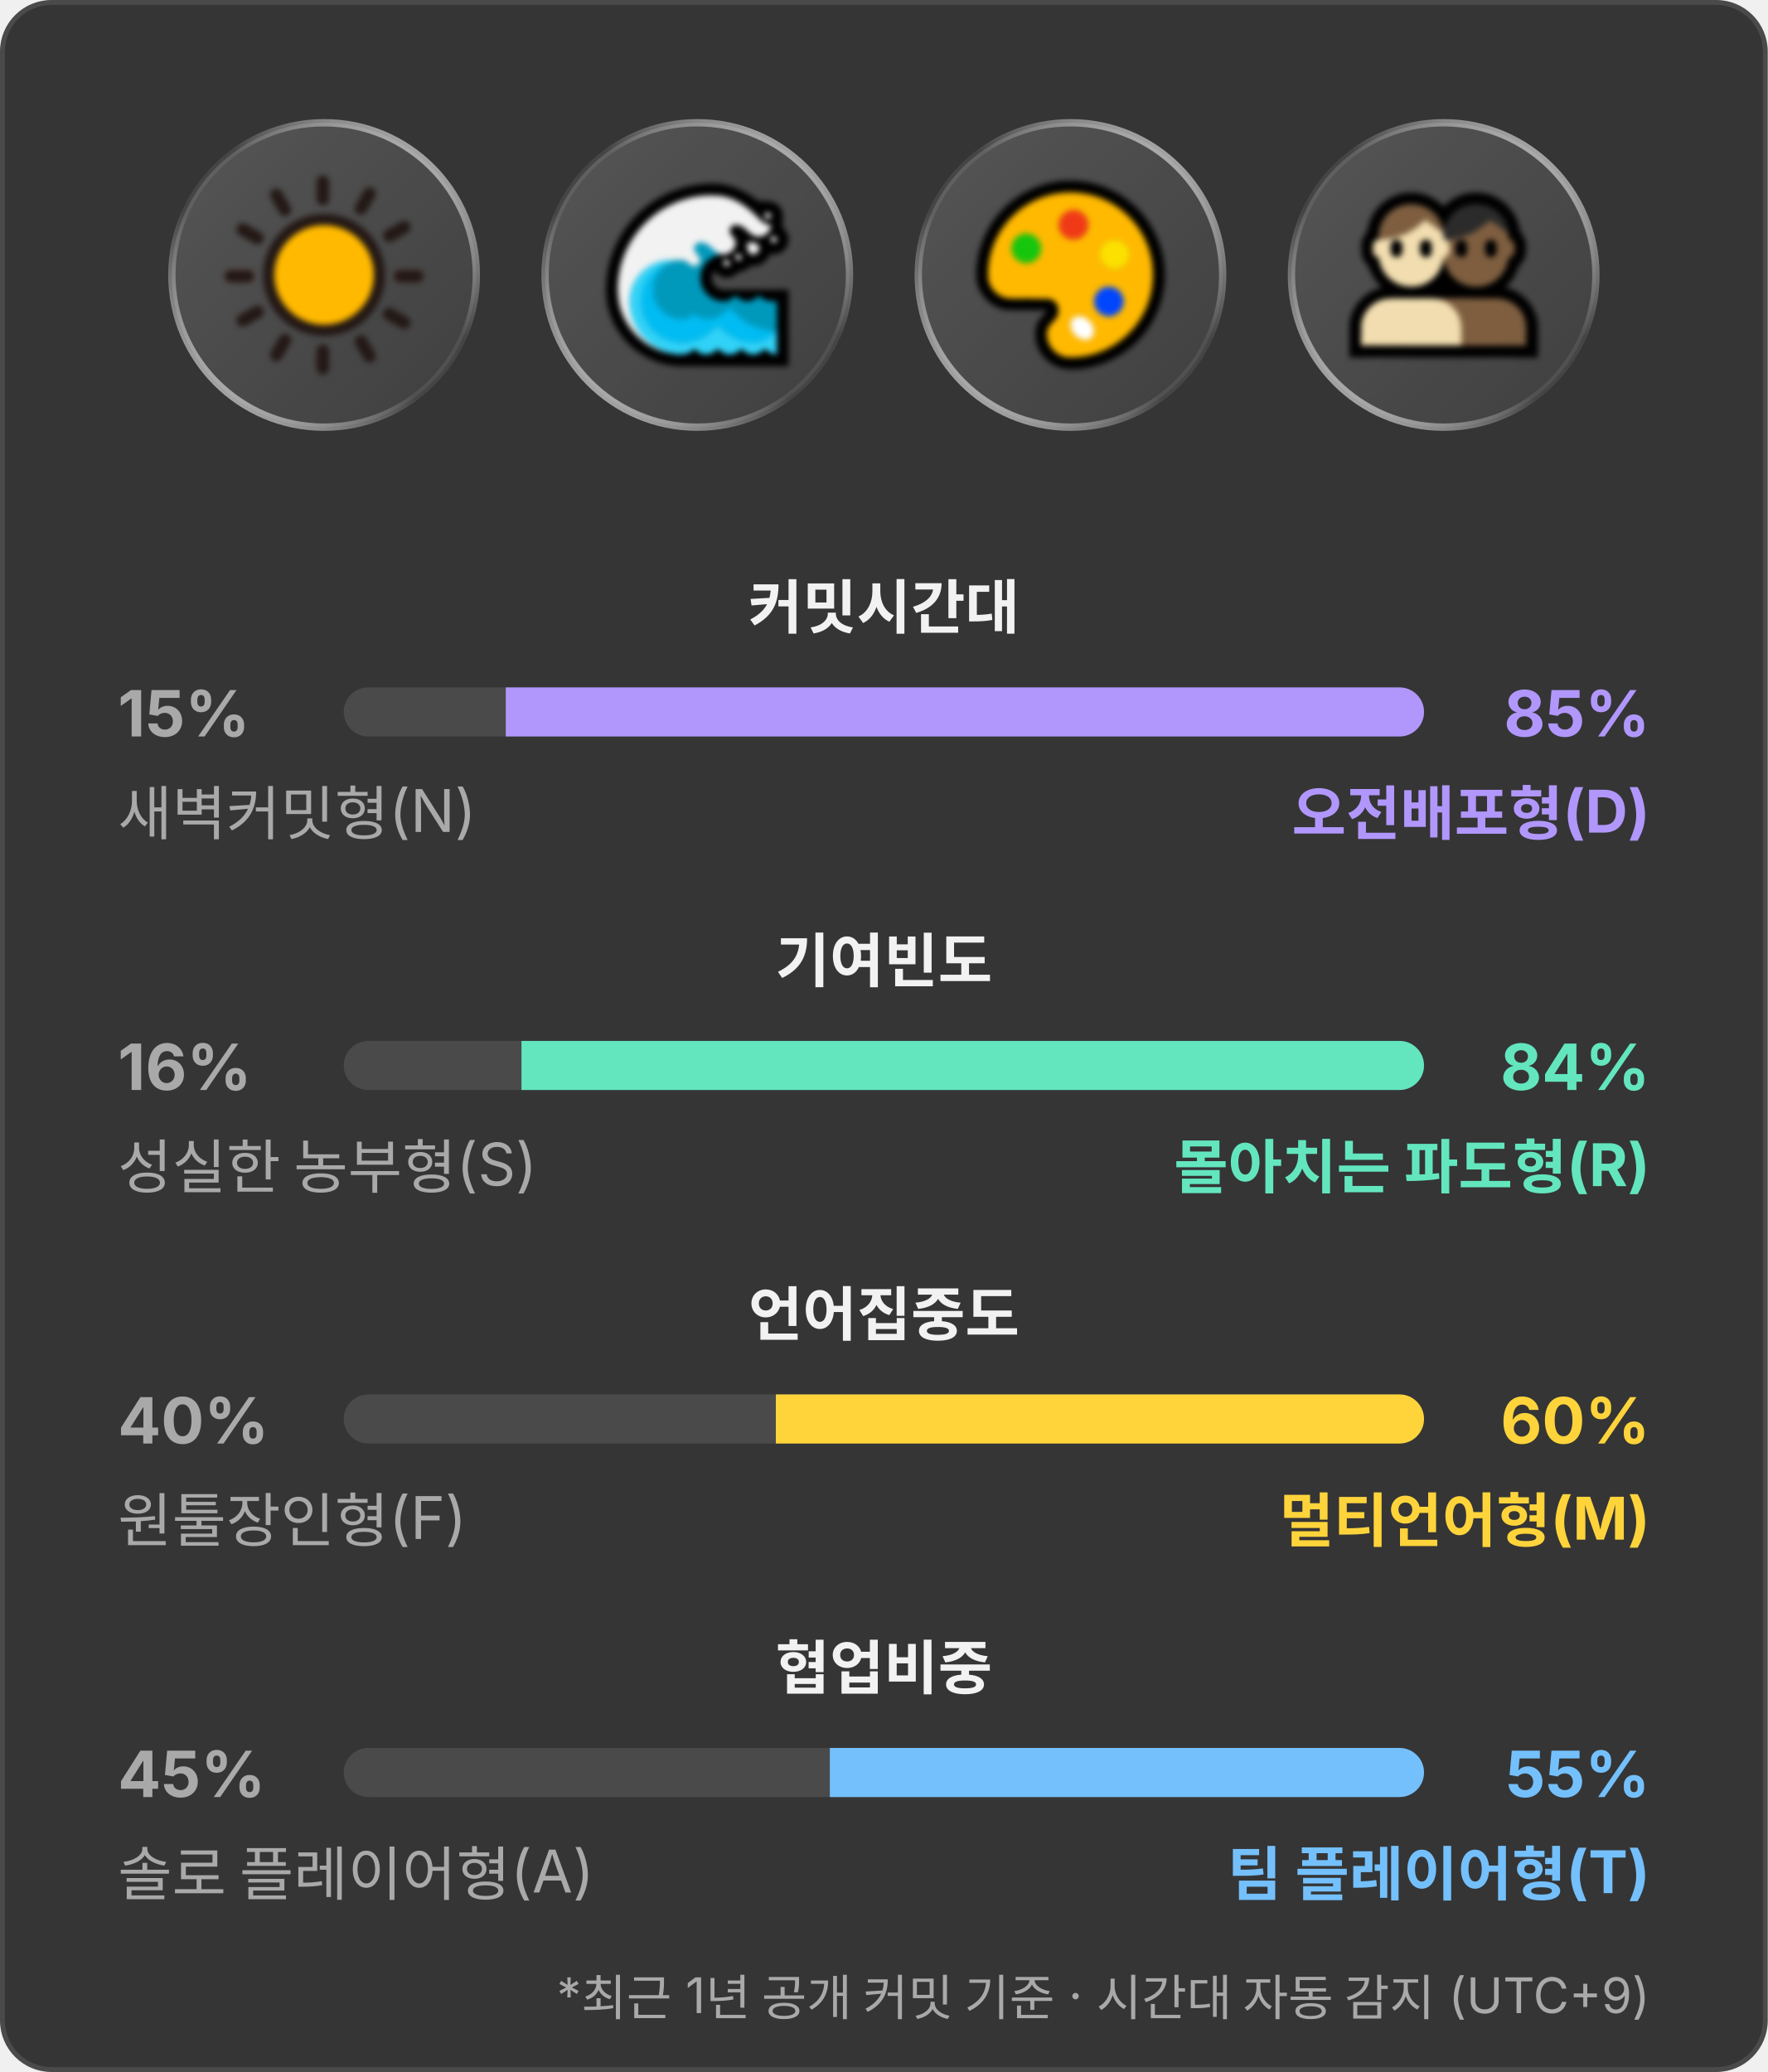
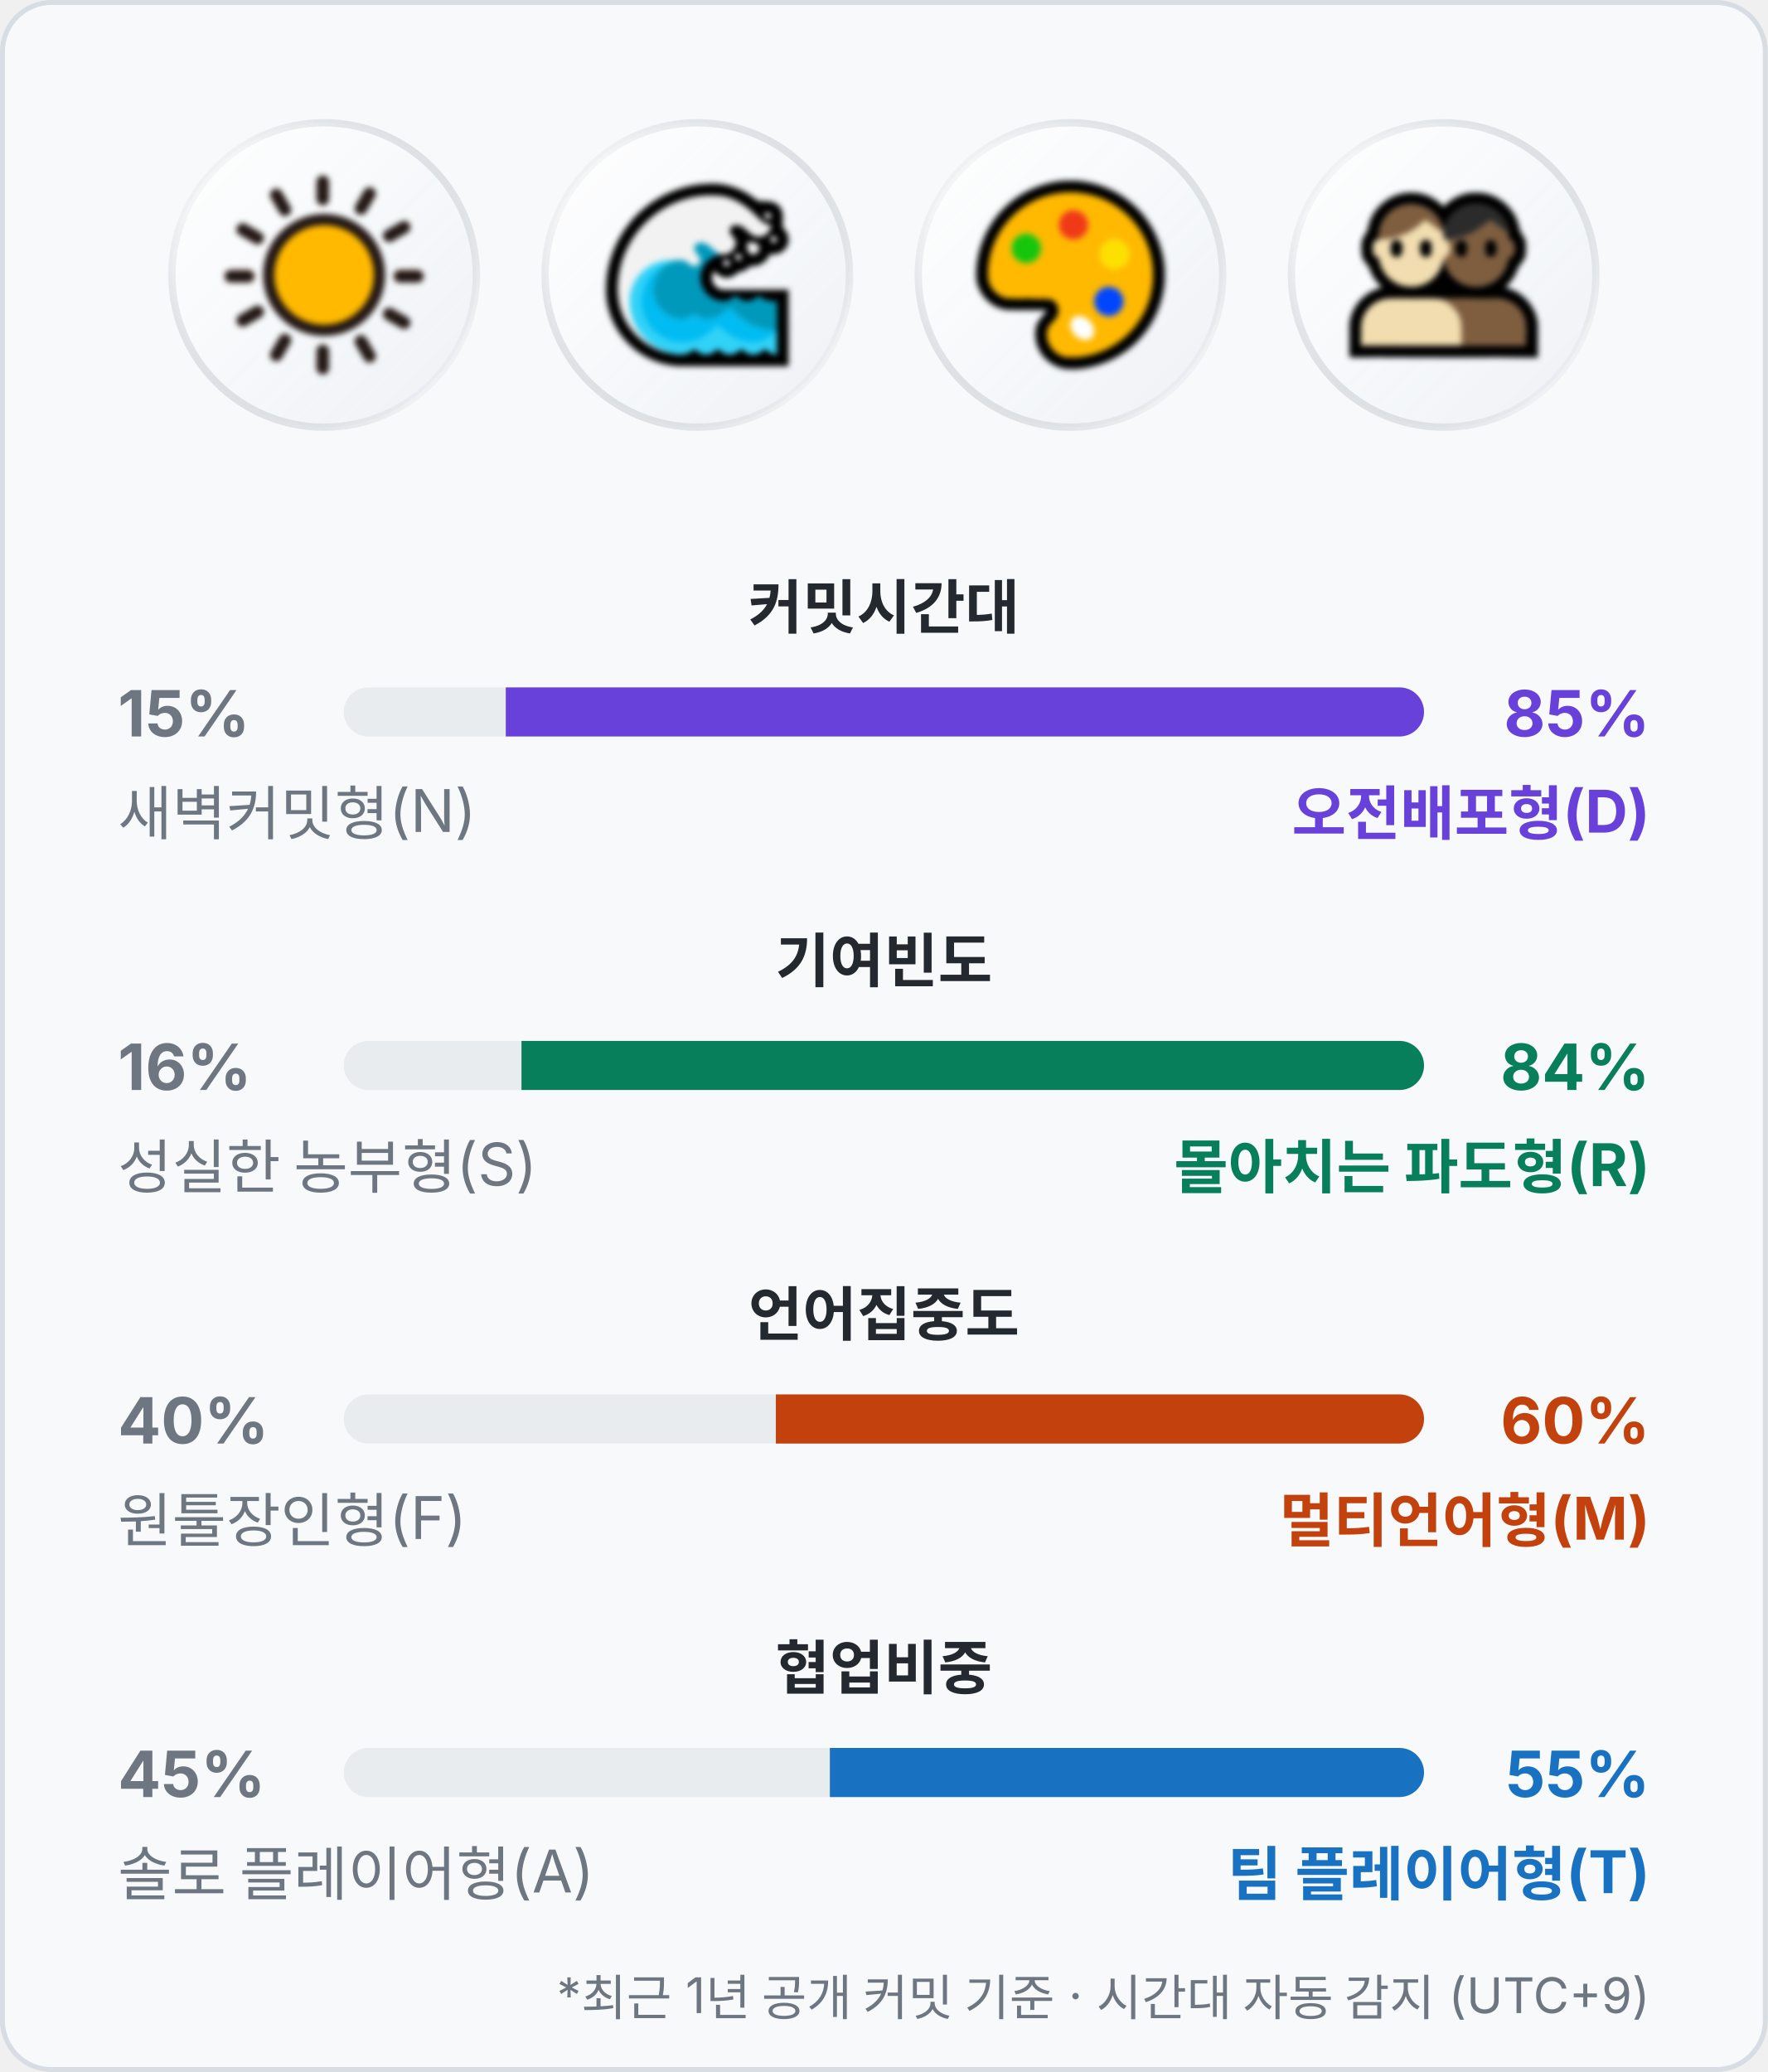
<svg xmlns="http://www.w3.org/2000/svg" width="360" height="422" viewBox="0 0 360 422" role="img" aria-label="sample의 깃허브 MBTI: DRMT">
  <style>
-     text { font-family: Pretendard, -apple-system, 'Segoe UI', 'Apple SD Gothic Neo', 'Malgun Gothic', 'Noto Sans KR', sans-serif; fill: #f2f2f2; }
-     .title { font-size: 14px; font-weight: 600; fill: #a9a9a9; }
+     text { font-family: Pretendard, -apple-system, 'Segoe UI', 'Apple SD Gothic Neo', 'Malgun Gothic', 'Noto Sans KR', sans-serif; fill: #24292f; }
+     .title { font-size: 14px; font-weight: 600; fill: #6e7781; }
    .nickname { font-size: 18px; font-weight: 700; }
-     .side { font-size: 12px; fill: #a9a9a9; }
+     .side { font-size: 12px; fill: #6e7781; }
    .side.on { font-weight: 700; }
-     .rate { font-size: 13px; font-weight: 700; fill: #a9a9a9; }
+     .rate { font-size: 13px; font-weight: 700; fill: #6e7781; }
    .criterion { font-size: 12px; font-weight: 600; }
-     .footer { font-size: 10px; fill: #a9a9a9; }
+     .footer { font-size: 10px; fill: #6e7781; }
    .glass { fill: url(#glass-fill); stroke: url(#glass-stroke); stroke-width: 1.5; }
  </style>
  <defs>
    <linearGradient id="glass-fill" x1="0" y1="0" x2="1" y2="1">
-       <stop offset="0" stop-color="#ffffff" stop-opacity="0.16" />
-       <stop offset="1" stop-color="#ffffff" stop-opacity="0.05" />
+       <stop offset="0" stop-color="#ffffff" stop-opacity="0.95" />
+       <stop offset="1" stop-color="#eef1f5" stop-opacity="0.9" />
    </linearGradient>
    <linearGradient id="glass-stroke" x1="0.9" y1="0" x2="0.1" y2="1">
-       <stop offset="0" stop-color="#ffffff" stop-opacity="0.7" />
-       <stop offset="0.4" stop-color="#ffffff" stop-opacity="0.08" />
-       <stop offset="0.6" stop-color="#ffffff" stop-opacity="0.08" />
-       <stop offset="1" stop-color="#ffffff" stop-opacity="0.7" />
+       <stop offset="0" stop-color="#8c959f" stop-opacity="0.3" />
+       <stop offset="0.4" stop-color="#8c959f" stop-opacity="0.08" />
+       <stop offset="0.6" stop-color="#8c959f" stop-opacity="0.08" />
+       <stop offset="1" stop-color="#8c959f" stop-opacity="0.3" />
    </linearGradient>
  </defs>
-   <rect x="0.5" y="0.5" width="359" height="421" rx="10" fill="#353535" stroke="#4a4a4a" />
+   <rect x="0.5" y="0.5" width="359" height="421" rx="10" fill="#f8f9fa" stroke="#d8dde3" stroke-width="1" />
  <circle cx="66" cy="56" r="31" class="glass" />
  <svg x="34" y="24" width="64" height="64" viewBox="0 0 50 50" fill="none">
    <g filter="url(#D-filter1_f_2032_79)">
      <path d="M25 33.708C29.809 33.708 33.708 29.809 33.708 25C33.708 20.191 29.809 16.292 25 16.292C20.191 16.292 16.292 20.191 16.292 25C16.292 29.809 20.191 33.708 25 33.708Z" stroke-width="2" stroke="#231815" />
      <g clip-path="url(#D-clip0_2032_79)">
        <path d="M39.833 25.208H37.083" stroke-width="2" stroke-linecap="round" stroke-linejoin="round" stroke="#F25022" />
      </g>
      <g clip-path="url(#D-clip1_2032_79)">
        <path d="M12.917 25.208H10.167" stroke-width="2" stroke-linecap="round" stroke-linejoin="round" stroke="#F25022" />
      </g>
      <g clip-path="url(#D-clip2_2032_79)">
        <path d="M39.833 25.208H37.083" stroke-width="2" stroke-linecap="round" stroke-linejoin="round" stroke="#231815" />
      </g>
      <g clip-path="url(#D-clip3_2032_79)">
        <path d="M12.917 25.208H10.167" stroke-width="2" stroke-linecap="round" stroke-linejoin="round" stroke="#231815" />
      </g>
      <g clip-path="url(#D-clip4_2032_79)">
        <path d="M37.742 32.597L35.36 31.222" stroke-width="2" stroke-linecap="round" stroke-linejoin="round" stroke="#231815" />
      </g>
      <g clip-path="url(#D-clip5_2032_79)">
        <path d="M14.431 19.139L12.05 17.764" stroke-width="2" stroke-linecap="round" stroke-linejoin="round" stroke="#231815" />
      </g>
      <g clip-path="url(#D-clip6_2032_79)">
        <path d="M32.236 37.95L30.861 35.569" stroke-width="2" stroke-linecap="round" stroke-linejoin="round" stroke="#231815" />
      </g>
      <g clip-path="url(#D-clip7_2032_79)">
        <path d="M18.778 14.64L17.403 12.258" stroke-width="2" stroke-linecap="round" stroke-linejoin="round" stroke="#231815" />
      </g>
      <g clip-path="url(#D-clip8_2032_79)">
        <path d="M24.792 39.833L24.792 37.083" stroke-width="2" stroke-linecap="round" stroke-linejoin="round" stroke="#231815" />
      </g>
      <g clip-path="url(#D-clip9_2032_79)">
        <path d="M24.792 12.917L24.792 10.167" stroke-width="2" stroke-linecap="round" stroke-linejoin="round" stroke="#231815" />
      </g>
      <g clip-path="url(#D-clip10_2032_79)">
        <path d="M17.403 37.742L18.778 35.36" stroke-width="2" stroke-linecap="round" stroke-linejoin="round" stroke="#231815" />
      </g>
      <g clip-path="url(#D-clip11_2032_79)">
        <path d="M30.861 14.431L32.236 12.05" stroke-width="2" stroke-linecap="round" stroke-linejoin="round" stroke="#231815" />
      </g>
      <g clip-path="url(#D-clip12_2032_79)">
        <path d="M12.05 32.236L14.431 30.861" stroke-width="2" stroke-linecap="round" stroke-linejoin="round" stroke="#231815" />
      </g>
      <g clip-path="url(#D-clip13_2032_79)">
        <path d="M35.36 18.778L37.742 17.403" stroke-width="2" stroke-linecap="round" stroke-linejoin="round" stroke="#231815" />
      </g>
      <path d="M32.917 25C32.917 29.372 29.372 32.917 25 32.917C20.628 32.917 17.083 29.372 17.083 25C17.083 20.628 20.628 17.083 25 17.083C29.372 17.083 32.917 20.628 32.917 25Z" fill="#FFB900" />
    </g>
    <defs>
      <filter id="D-filter1_f_2032_79" x="5" y="5" width="40" height="40" filterUnits="userSpaceOnUse" color-interpolation-filters="sRGB">
        <feFlood flood-opacity="0" result="BackgroundImageFix" />
        <feBlend mode="normal" in="SourceGraphic" in2="BackgroundImageFix" result="shape" />
        <feGaussianBlur stdDeviation="0.5" result="effect1_foregroundBlur_2032_79" />
      </filter>
      <clipPath id="D-clip0_2032_79">
        <rect x="35.292" y="23.417" width="6.333" height="3.167" rx="1.583" fill="white" />
      </clipPath>
      <clipPath id="D-clip1_2032_79">
        <rect x="8.375" y="23.417" width="6.333" height="3.167" rx="1.583" fill="white" />
      </clipPath>
      <clipPath id="D-clip2_2032_79">
        <rect x="35.292" y="23.417" width="6.333" height="3.167" rx="1.583" fill="white" />
      </clipPath>
      <clipPath id="D-clip3_2032_79">
        <rect x="8.375" y="23.417" width="6.333" height="3.167" rx="1.583" fill="white" />
      </clipPath>
      <clipPath id="D-clip4_2032_79">
        <rect x="34.705" y="28.775" width="6.333" height="3.167" rx="1.583" transform="rotate(30 34.7045 28.7746)" fill="white" />
      </clipPath>
      <clipPath id="D-clip5_2032_79">
        <rect x="11.394" y="15.316" width="6.333" height="3.167" rx="1.583" transform="rotate(30 11.394 15.3163)" fill="white" />
      </clipPath>
      <clipPath id="D-clip6_2032_79">
        <rect x="31.517" y="33.121" width="6.333" height="3.167" rx="1.583" transform="rotate(60 31.517 33.1212)" fill="white" />
      </clipPath>
      <clipPath id="D-clip7_2032_79">
        <rect x="18.059" y="9.811" width="6.333" height="3.167" rx="1.583" transform="rotate(60 18.0587 9.81065)" fill="white" />
      </clipPath>
      <clipPath id="D-clip8_2032_79">
        <rect x="26.583" y="35.292" width="6.333" height="3.167" rx="1.583" transform="rotate(90 26.5833 35.2917)" fill="white" />
      </clipPath>
      <clipPath id="D-clip9_2032_79">
        <rect x="26.583" y="8.375" width="6.333" height="3.167" rx="1.583" transform="rotate(90 26.5833 8.375)" fill="white" />
      </clipPath>
      <clipPath id="D-clip10_2032_79">
        <rect x="21.225" y="34.705" width="6.333" height="3.167" rx="1.583" transform="rotate(120 21.2254 34.7045)" fill="white" />
      </clipPath>
      <clipPath id="D-clip11_2032_79">
        <rect x="34.684" y="11.394" width="6.333" height="3.167" rx="1.583" transform="rotate(120 34.6837 11.394)" fill="white" />
      </clipPath>
      <clipPath id="D-clip12_2032_79">
        <rect x="16.879" y="31.517" width="6.333" height="3.167" rx="1.583" transform="rotate(150 16.8788 31.517)" fill="white" />
      </clipPath>
      <clipPath id="D-clip13_2032_79">
        <rect x="40.189" y="18.059" width="6.333" height="3.167" rx="1.583" transform="rotate(150 40.1893 18.0587)" fill="white" />
      </clipPath>
    </defs>
  </svg>
  <circle cx="142" cy="56" r="31" class="glass" />
  <svg x="110" y="24" width="64" height="64" viewBox="0 0 50 50" fill="none">
    <g filter="url(#R-filter1_f_2032_314)">
      <g clip-path="url(#R-clip0_2032_314)">
        <path d="M14.225 16.742C17.223 13.011 21.875 10.636 26.666 10.486C29.583 10.248 32.441 11.398 34.67 13.227C35.81 13.304 37.202 13.073 38.031 14.062C38.939 14.969 38.504 16.331 38.591 17.469C39.566 18.227 39.87 19.746 39.079 20.74C38.52 21.548 37.495 21.815 36.56 21.702C36.077 22.954 34.783 23.746 33.446 23.608C32.952 24.156 32.285 24.515 31.541 24.556C30.948 25.179 30.075 25.642 29.198 25.398C28.554 25.296 28.079 24.825 27.66 24.365C27.366 24.938 27.229 25.64 27.52 26.242C27.841 26.938 28.598 27.369 29.356 27.34C32.745 27.344 36.133 27.342 39.523 27.34C39.525 31.4 39.525 35.458 39.523 39.519C33.916 39.517 28.312 39.519 22.706 39.519C19.4 39.569 16.116 38.144 13.85 35.746C12.031 33.858 10.856 31.36 10.55 28.758C10.131 24.475 11.518 20.073 14.225 16.742V16.742ZM18.652 15.119C15.587 17.302 13.375 20.665 12.646 24.363C12.168 26.752 12.206 29.327 13.254 31.569C14.604 34.631 17.535 36.971 20.856 37.487C22.118 37.783 23.616 37.783 24.541 36.736C25.046 37.25 25.702 37.694 26.456 37.633C27.185 37.658 27.779 37.185 28.296 36.731C28.81 37.225 29.445 37.696 30.202 37.633C30.931 37.658 31.523 37.181 32.045 36.736C32.548 37.248 33.202 37.694 33.956 37.633C34.683 37.654 35.27 37.173 35.795 36.731C36.293 37.24 36.918 37.621 37.641 37.667C37.658 36.419 37.643 35.173 37.65 33.925C37.648 32.358 37.65 30.79 37.65 29.223C36.627 29.292 35.535 29.129 34.823 28.321C34.252 28.856 33.508 29.329 32.689 29.202C32.05 29.137 31.546 28.721 31.081 28.317C30.466 28.915 29.623 29.377 28.739 29.181C26.912 28.971 25.393 27.258 25.483 25.406C25.441 23.548 27 21.906 28.825 21.708C30.041 21.94 31.285 20.823 31.081 19.581C30.86 19.052 30.341 18.706 30.152 18.16C30.1 17.84 30.291 17.554 30.379 17.256C31.145 16.783 32.104 17.117 32.7 17.71C33.277 18.269 33.914 18.946 34.791 18.892C35.831 18.965 36.654 18.038 36.76 17.056C35.583 17.065 34.843 16.058 34.068 15.329C32.614 13.898 30.806 12.727 28.752 12.44C25.206 12.029 21.55 13.054 18.652 15.119V15.119ZM35.758 15.125C35.775 15.369 35.785 15.613 35.791 15.854C35.943 15.95 36.098 16.044 36.25 16.137C36.393 16.046 36.535 15.954 36.679 15.865C36.696 15.787 36.727 15.636 36.741 15.558C36.677 15.46 36.545 15.261 36.481 15.162C36.239 15.154 35.998 15.142 35.758 15.125V15.125ZM36.723 18.86C36.741 19.106 36.748 19.354 36.745 19.602C36.831 19.673 37.002 19.817 37.087 19.887C37.268 19.802 37.452 19.721 37.633 19.633C37.633 19.5 37.633 19.233 37.633 19.1C37.352 18.948 37.041 18.879 36.723 18.86ZM32.966 19.846C32.998 20.431 32.804 21.21 33.418 21.565C34.173 22.146 35.275 21.048 34.7 20.294C34.335 19.683 33.554 19.881 32.966 19.846ZM31.081 21.696C31.11 21.996 31.143 22.296 31.183 22.594C31.441 22.581 31.702 22.592 31.962 22.583C31.975 22.323 31.964 22.061 31.975 21.8C31.677 21.761 31.379 21.725 31.081 21.696V21.696ZM29.221 22.613C29.237 22.871 29.243 23.129 29.237 23.39C29.516 23.61 29.848 23.596 30.129 23.39C30.131 23.254 30.135 22.983 30.135 22.848C29.856 22.688 29.539 22.629 29.221 22.613V22.613Z" fill="black" />
        <path d="M18.652 15.119C21.55 13.054 25.206 12.029 28.752 12.44C30.806 12.727 32.615 13.898 34.069 15.329C34.844 16.058 35.583 17.065 36.76 17.056C36.654 18.038 35.831 18.965 34.792 18.892C33.915 18.946 33.277 18.269 32.7 17.71C32.104 17.117 31.146 16.783 30.379 17.256C30.292 17.554 30.1 17.84 30.152 18.16C30.342 18.706 30.86 19.052 31.081 19.581C31.285 20.823 30.042 21.94 28.825 21.708C27.558 21.435 26.979 19.887 25.625 19.854C25.129 19.773 24.654 20.121 24.529 20.596C24.433 21.246 25.038 21.665 25.333 22.171C25.706 22.66 25.331 23.421 24.765 23.558C24.179 23.76 23.754 23.2 23.31 22.925C22.854 22.504 22.194 22.673 21.629 22.65C20.206 22.577 18.729 22.781 17.494 23.535C15.59 24.631 14.273 26.733 14.229 28.944C14.106 31.592 15.381 34.244 17.471 35.86C18.465 36.646 19.64 37.158 20.856 37.487C17.535 36.971 14.604 34.631 13.254 31.569C12.206 29.327 12.169 26.752 12.646 24.363C13.375 20.665 15.588 17.302 18.652 15.119V15.119Z" fill="#F2F2F2" />
        <path d="M32.967 19.846C33.554 19.881 34.336 19.683 34.7 20.294C35.275 21.048 34.173 22.146 33.419 21.565C32.804 21.211 32.998 20.431 32.967 19.846Z" fill="#F2F2F2" />
        <path d="M35.758 15.125C35.998 15.142 36.24 15.154 36.481 15.162C36.546 15.26 36.677 15.46 36.742 15.558C36.727 15.635 36.696 15.787 36.679 15.865C36.535 15.954 36.394 16.046 36.25 16.137C36.098 16.044 35.944 15.95 35.792 15.854C35.785 15.613 35.775 15.369 35.758 15.125V15.125Z" fill="#F4F4F4" />
        <path d="M36.723 18.86C37.042 18.879 37.352 18.948 37.633 19.1V19.633C37.452 19.721 37.269 19.802 37.087 19.887C37.002 19.817 36.831 19.673 36.746 19.602C36.748 19.354 36.742 19.106 36.723 18.86Z" fill="#F6F6F6" />
        <path d="M29.221 22.612C29.54 22.629 29.857 22.687 30.136 22.848C30.136 22.983 30.132 23.254 30.13 23.389C29.848 23.596 29.517 23.61 29.238 23.389C29.244 23.129 29.238 22.871 29.221 22.612Z" fill="#F6F6F6" />
        <path d="M24.529 20.596C24.654 20.121 25.129 19.773 25.625 19.854C26.979 19.888 27.559 21.436 28.825 21.709C27 21.906 25.442 23.548 25.484 25.406C25.394 27.259 26.913 28.971 28.74 29.181C29.623 29.377 30.467 28.915 31.081 28.317C31.546 28.721 32.05 29.138 32.69 29.202C33.509 29.329 34.252 28.856 34.823 28.321C35.536 29.129 36.627 29.292 37.65 29.223C37.65 30.79 37.648 32.358 37.65 33.925L37.596 33.927C35.942 33.838 34.29 33.411 32.877 32.525C31.848 31.923 31.017 31.058 30.19 30.215C29.211 31.125 28.052 31.996 26.654 32.017C25.85 32.127 25.171 31.631 24.534 31.223C24.021 31.527 23.525 31.919 22.919 32C21.252 32.131 19.579 31.244 18.698 29.836C17.813 28.469 17.729 26.623 18.5 25.188C18.896 24.448 19.494 23.848 20.094 23.273C20.607 23.067 21.117 22.854 21.629 22.65C22.194 22.673 22.854 22.504 23.311 22.925C23.754 23.2 24.179 23.761 24.765 23.558C25.331 23.421 25.706 22.661 25.334 22.171C25.038 21.665 24.434 21.246 24.529 20.596V20.596Z" fill="#0099BC" />
        <path d="M31.081 21.696C31.38 21.725 31.677 21.761 31.975 21.8C31.965 22.061 31.975 22.323 31.963 22.584C31.702 22.592 31.442 22.581 31.184 22.594C31.144 22.296 31.111 21.996 31.081 21.696V21.696Z" fill="#F7F7F7" />
        <path d="M17.494 23.535C18.729 22.781 20.206 22.577 21.629 22.65C21.117 22.854 20.606 23.067 20.094 23.273C16.783 24.396 15.2 28.61 16.6 31.74C17.694 34.504 20.827 36.229 23.75 35.675C25.546 35.413 27.031 34.283 28.285 33.042C29.79 34.64 31.858 35.873 34.119 35.75C35.498 35.721 36.727 34.956 37.596 33.927L37.65 33.925C37.644 35.173 37.658 36.419 37.642 37.667C36.919 37.621 36.294 37.24 35.796 36.731C35.271 37.173 34.683 37.654 33.956 37.633C33.202 37.694 32.548 37.248 32.046 36.735C31.523 37.181 30.931 37.658 30.202 37.633C29.446 37.696 28.81 37.225 28.296 36.731C27.779 37.185 27.185 37.658 26.456 37.633C25.702 37.694 25.046 37.25 24.542 36.735C23.617 37.783 22.119 37.783 20.856 37.487C19.64 37.158 18.465 36.646 17.471 35.86C15.381 34.244 14.106 31.592 14.229 28.944C14.273 26.733 15.59 24.631 17.494 23.535V23.535Z" fill="#31D2F7" />
        <path d="M16.6 31.74C15.2 28.61 16.783 24.396 20.094 23.273C19.494 23.848 18.896 24.448 18.5 25.188C17.729 26.623 17.812 28.469 18.698 29.835C19.579 31.244 21.252 32.131 22.919 32C23.525 31.919 24.021 31.527 24.533 31.223C25.171 31.631 25.85 32.127 26.654 32.017C28.052 31.996 29.21 31.125 30.19 30.215C31.017 31.058 31.848 31.923 32.877 32.525C34.29 33.41 35.942 33.837 37.596 33.927C36.727 34.956 35.498 35.721 34.119 35.75C31.858 35.873 29.79 34.64 28.285 33.042C27.031 34.283 25.546 35.413 23.75 35.675C20.827 36.229 17.694 34.504 16.6 31.74V31.74Z" fill="#00BCF2" />
      </g>
    </g>
    <defs>
      <filter id="R-filter1_f_2032_314" x="9" y="9" width="32" height="32" filterUnits="userSpaceOnUse" color-interpolation-filters="sRGB">
        <feFlood flood-opacity="0" result="BackgroundImageFix" />
        <feBlend mode="normal" in="SourceGraphic" in2="BackgroundImageFix" result="shape" />
        <feGaussianBlur stdDeviation="0.5" result="effect1_foregroundBlur_2032_314" />
      </filter>
      <clipPath id="R-clip0_2032_314">
        <rect width="30" height="30" fill="white" transform="translate(10 10)" />
      </clipPath>
    </defs>
  </svg>
  <circle cx="218" cy="56" r="31" class="glass" />
  <svg x="186" y="24" width="64" height="64" viewBox="0 0 50 50" fill="none">
    <g filter="url(#M-filter1_f_2032_387)">
      <g clip-path="url(#M-clip0_2032_387)">
        <path d="M24.056 10H25.908C29.027 10.223 32.087 11.394 34.502 13.394C37.717 15.988 39.715 19.967 40 24.077V25.8C39.804 29.065 38.538 32.26 36.4 34.74C33.823 37.808 29.962 39.685 25.983 40H24.533C22.623 39.815 20.833 38.625 19.983 36.896C19.415 35.821 19.281 34.552 19.488 33.362C19.731 32.252 20.648 31.51 21.267 30.615C19.188 30.554 17.108 30.644 15.031 30.569C12.419 30.375 10.248 28.09 10 25.512V24.15C10.262 20.017 12.265 16.008 15.494 13.4C17.9 11.404 20.948 10.233 24.056 10V10ZM23.81 11.935C20.135 12.235 16.644 14.21 14.463 17.179C12.721 19.521 11.765 22.465 11.917 25.387C11.992 26.648 12.835 27.794 13.946 28.358C14.835 28.848 15.887 28.706 16.863 28.756C18.113 28.671 19.36 28.802 20.61 28.773C21.248 28.769 21.975 28.727 22.469 29.208C23.142 29.748 23.233 30.719 22.962 31.488C22.573 32.306 21.694 32.788 21.365 33.642C20.938 35.244 21.842 36.998 23.304 37.719C24.194 38.215 25.246 38.102 26.223 38.056C30.185 37.725 33.921 35.442 36.046 32.083C38.06 29.002 38.615 25.056 37.654 21.517C36.819 18.425 34.798 15.677 32.096 13.958C29.665 12.367 26.698 11.679 23.81 11.935V11.935Z" fill="black" />
        <path d="M23.81 11.935C26.698 11.679 29.665 12.367 32.096 13.958C34.798 15.677 36.819 18.425 37.654 21.517C38.615 25.056 38.06 29.002 36.046 32.083C33.921 35.442 30.185 37.725 26.223 38.056C25.246 38.102 24.194 38.215 23.304 37.719C21.842 36.998 20.938 35.244 21.365 33.642C21.694 32.788 22.573 32.306 22.962 31.488C23.233 30.719 23.142 29.748 22.469 29.208C21.975 28.727 21.248 28.769 20.61 28.773C19.36 28.802 18.113 28.671 16.863 28.756C15.887 28.706 14.835 28.848 13.946 28.358C12.835 27.794 11.992 26.648 11.917 25.387C11.765 22.465 12.721 19.521 14.463 17.179C16.644 14.21 20.135 12.235 23.81 11.935V11.935ZM24.631 14.831C23.871 15.123 23.256 15.835 23.167 16.654C22.892 17.994 24.048 19.402 25.419 19.352C26.758 19.465 27.948 18.181 27.815 16.863C27.758 15.356 26.029 14.221 24.631 14.831ZM17.14 18.585C16.227 18.917 15.565 19.865 15.646 20.846C15.608 22.127 16.869 23.246 18.135 23.092C19.469 23.081 20.54 21.698 20.292 20.402C20.092 19 18.462 18.019 17.14 18.585V18.585ZM31.325 19.483C29.923 19.869 29.208 21.702 30.025 22.921C30.706 24.127 32.475 24.44 33.523 23.527C34.619 22.688 34.646 20.84 33.579 19.967C32.987 19.396 32.094 19.281 31.325 19.483V19.483ZM30.321 27.006C29.373 27.358 28.665 28.348 28.781 29.379C28.796 30.625 30.025 31.665 31.25 31.556C32.685 31.5 33.827 29.919 33.344 28.542C32.994 27.283 31.542 26.573 30.321 27.006V27.006ZM25.671 31.7C24.673 32.231 24.942 33.683 25.583 34.4C26.242 35.246 27.785 35.777 28.533 34.779C29.377 33.129 27.375 30.992 25.671 31.7Z" fill="#FFB900" />
        <path d="M24.631 14.831C26.029 14.221 27.758 15.356 27.815 16.863C27.948 18.181 26.758 19.465 25.419 19.352C24.048 19.402 22.892 17.994 23.167 16.654C23.256 15.835 23.871 15.123 24.631 14.831Z" fill="#F03A17" />
        <path d="M17.14 18.585C18.462 18.019 20.092 19 20.292 20.402C20.54 21.698 19.469 23.081 18.135 23.092C16.869 23.246 15.608 22.127 15.646 20.846C15.565 19.865 16.227 18.917 17.14 18.585Z" fill="#16C60C" />
        <path d="M31.325 19.483C32.094 19.281 32.987 19.396 33.579 19.967C34.646 20.84 34.619 22.688 33.523 23.527C32.475 24.44 30.706 24.127 30.025 22.921C29.208 21.702 29.923 19.869 31.325 19.483V19.483Z" fill="#FCE100" />
        <path d="M30.321 27.006C31.542 26.573 32.994 27.283 33.344 28.542C33.827 29.919 32.685 31.5 31.25 31.556C30.025 31.665 28.796 30.625 28.781 29.379C28.665 28.348 29.373 27.358 30.321 27.006V27.006Z" fill="#0046FF" />
        <path d="M25.671 31.7C27.375 30.992 29.377 33.129 28.533 34.779C27.785 35.777 26.242 35.246 25.583 34.4C24.942 33.683 24.673 32.231 25.671 31.7Z" fill="white" />
      </g>
    </g>
    <defs>
      <filter id="M-filter1_f_2032_387" x="9" y="9" width="32" height="32" filterUnits="userSpaceOnUse" color-interpolation-filters="sRGB">
        <feFlood flood-opacity="0" result="BackgroundImageFix" />
        <feBlend mode="normal" in="SourceGraphic" in2="BackgroundImageFix" result="shape" />
        <feGaussianBlur stdDeviation="0.5" result="effect1_foregroundBlur_2032_387" />
      </filter>
      <clipPath id="M-clip0_2032_387">
        <rect width="30" height="30" fill="white" transform="translate(10 10)" />
      </clipPath>
    </defs>
  </svg>
  <circle cx="294" cy="56" r="31" class="glass" />
  <svg x="262" y="24" width="64" height="64" viewBox="0 0 50 50" fill="none">
    <g filter="url(#T-filter1_f_2032_406)">
      <path d="M13.154 16.735C14.037 13.846 16.994 11.748 20.017 11.9C21.904 11.879 23.698 12.777 24.998 14.108C26.333 12.694 28.246 11.827 30.202 11.9C33.429 11.821 36.456 14.333 37.04 17.498C37.129 18.337 37.923 18.865 38.044 19.69C38.144 20.444 38.14 21.219 38.006 21.969C37.848 22.854 36.975 23.352 36.723 24.196C36.348 25.283 35.625 26.192 34.825 26.996C37.571 27.608 39.746 30.054 40 32.86V38.15C37.081 38.192 34.163 38.038 31.244 38.121C26.108 38.165 20.973 38.119 15.838 38.121C13.892 38.029 11.946 38.227 10 38.087V32.921C10.21 30.083 12.417 27.61 15.179 26.992C14.383 26.196 13.665 25.298 13.292 24.223C13.037 23.337 12.088 22.823 11.981 21.879C11.85 20.765 11.748 19.488 12.502 18.556C12.923 18.038 12.963 17.352 13.154 16.735V16.735ZM17.079 14.552C15.429 15.55 14.571 17.508 14.654 19.4C13.59 19.379 13.727 20.717 13.806 21.44C13.79 21.95 14.306 22.083 14.681 22.248C14.904 23.727 15.673 25.152 16.944 25.983C18.14 26.837 19.702 27.029 21.117 26.723C23.033 26.25 24.629 24.573 24.881 22.596C25.392 23.375 25.552 24.35 26.219 25.038C27.812 27.046 30.977 27.454 33.058 25.983C34.331 25.152 35.09 23.727 35.325 22.252C35.579 22.133 35.833 22.015 36.087 21.898C36.221 21.296 36.371 20.665 36.185 20.056C36.125 19.61 35.631 19.483 35.319 19.25C35.302 18.96 35.285 18.671 35.275 18.383C35.167 15.819 32.74 13.719 30.215 13.767C28.685 13.698 27.167 14.408 26.192 15.577C25.602 16.269 25.292 17.137 24.935 17.96C24.783 17.085 24.383 16.26 23.819 15.577C22.225 13.652 19.173 13.165 17.079 14.552V14.552ZM11.915 33.11C11.892 34.142 11.894 35.175 11.84 36.206C17.167 36.235 22.492 36.217 27.819 36.221C31.246 36.217 34.673 36.223 38.1 36.219C38.002 34.504 38.442 32.617 37.475 31.073C36.583 29.469 34.715 28.623 32.919 28.719C29.981 28.777 27.033 28.604 24.104 28.812C22.812 28.633 21.502 28.752 20.204 28.721C18.81 28.748 17.413 28.65 16.025 28.785C13.86 28.992 11.973 30.919 11.915 33.11V33.11Z" fill="black" />
      <path d="M17.14 19.454C17.679 19.25 18.398 19.569 18.423 20.19C18.433 20.794 18.613 21.594 18.044 22.006C17.483 22.479 16.542 21.983 16.569 21.267C16.55 20.646 16.408 19.723 17.14 19.454V19.454Z" fill="black" />
      <path d="M21.742 19.494C22.217 19.254 22.915 19.462 23.054 20.008C23.127 20.577 23.158 21.175 23.002 21.733C22.613 22.446 21.408 22.262 21.281 21.454C21.175 20.804 21.069 19.877 21.742 19.494V19.494Z" fill="black" />
      <path d="M27.542 19.431C27.994 19.296 28.573 19.529 28.677 20.017C28.754 20.583 28.79 21.188 28.615 21.742C28.227 22.444 27.015 22.26 26.917 21.446C26.796 20.765 26.712 19.69 27.542 19.431Z" fill="black" />
      <path d="M32.146 19.452C32.69 19.246 33.404 19.577 33.423 20.202C33.44 20.802 33.606 21.596 33.046 22.006C32.483 22.483 31.535 21.975 31.569 21.256C31.54 20.637 31.419 19.721 32.146 19.452V19.452Z" fill="black" />
      <path d="M17.079 14.552C19.173 13.165 22.225 13.652 23.819 15.577C24.383 16.26 24.783 17.085 24.935 17.96C24.933 18.044 24.925 18.212 24.921 18.296C23.944 17.663 23.042 16.919 22.094 16.244C21.031 17.248 19.842 18.144 18.46 18.66C17.258 19.173 15.948 19.319 14.654 19.4C14.571 17.508 15.429 15.55 17.079 14.552V14.552Z" fill="#7E5E3F" />
      <path d="M29.535 18.298C30.598 17.773 31.473 16.956 32.444 16.288C33.423 16.94 34.337 17.677 35.275 18.383C35.285 18.671 35.302 18.96 35.319 19.25C35.631 19.483 36.125 19.61 36.185 20.056C36.371 20.665 36.221 21.296 36.087 21.898C35.833 22.015 35.579 22.133 35.325 22.252C35.09 23.727 34.331 25.152 33.058 25.983C30.977 27.454 27.812 27.046 26.219 25.038C25.552 24.35 25.392 23.375 24.881 22.596C25.025 22.14 25.585 22.035 25.817 21.646C26.044 20.908 26.042 20.008 25.473 19.423C26.869 19.248 28.273 18.938 29.535 18.298V18.298ZM27.542 19.431C26.712 19.69 26.796 20.765 26.917 21.446C27.015 22.26 28.227 22.444 28.615 21.742C28.79 21.188 28.754 20.583 28.677 20.017C28.573 19.529 27.994 19.296 27.542 19.431ZM32.146 19.452C31.419 19.721 31.54 20.637 31.569 21.256C31.535 21.975 32.483 22.483 33.046 22.006C33.606 21.596 33.44 20.802 33.423 20.202C33.404 19.577 32.69 19.246 32.146 19.452V19.452Z" fill="#7E5E3F" />
      <path d="M24.104 28.812C27.033 28.604 29.981 28.777 32.919 28.719C34.715 28.623 36.583 29.469 37.475 31.073C38.442 32.617 38.002 34.504 38.1 36.219C34.673 36.223 31.246 36.217 27.819 36.221C27.785 34.983 27.913 33.735 27.721 32.506C27.392 30.688 25.865 29.258 24.104 28.812Z" fill="#7E5E3F" />
      <path d="M26.192 15.577C27.167 14.408 28.685 13.698 30.215 13.767C32.74 13.719 35.167 15.819 35.275 18.383C34.337 17.677 33.423 16.94 32.444 16.288C31.473 16.956 30.598 17.773 29.535 18.298C28.273 18.938 26.869 19.248 25.473 19.423C25.348 19.396 25.098 19.34 24.973 19.312C24.95 18.975 24.923 18.635 24.921 18.296C24.925 18.212 24.933 18.044 24.935 17.96C25.292 17.137 25.602 16.269 26.192 15.577V15.577Z" fill="#2B2B2B" />
      <path d="M18.46 18.66C19.842 18.144 21.031 17.248 22.094 16.244C23.042 16.919 23.944 17.663 24.921 18.296C24.923 18.635 24.95 18.975 24.973 19.312C25.098 19.34 25.348 19.396 25.473 19.423C26.042 20.008 26.044 20.908 25.817 21.646C25.585 22.035 25.025 22.14 24.881 22.596C24.629 24.573 23.033 26.25 21.117 26.723C19.702 27.029 18.14 26.837 16.944 25.983C15.673 25.152 14.904 23.727 14.681 22.248C14.306 22.083 13.79 21.95 13.806 21.44C13.727 20.717 13.59 19.379 14.654 19.4C15.948 19.319 17.258 19.173 18.46 18.66V18.66ZM17.14 19.454C16.408 19.723 16.55 20.646 16.569 21.267C16.542 21.983 17.483 22.479 18.044 22.006C18.613 21.594 18.433 20.794 18.423 20.19C18.398 19.569 17.679 19.25 17.14 19.454V19.454ZM21.742 19.494C21.069 19.877 21.175 20.804 21.281 21.454C21.408 22.262 22.613 22.446 23.002 21.733C23.158 21.175 23.127 20.577 23.054 20.008C22.915 19.462 22.217 19.254 21.742 19.494Z" fill="#F1DDAF" />
      <path d="M11.915 33.11C11.973 30.919 13.86 28.992 16.025 28.785C17.413 28.65 18.81 28.748 20.204 28.721C21.502 28.752 22.812 28.633 24.104 28.812C25.865 29.258 27.392 30.688 27.721 32.506C27.913 33.735 27.785 34.983 27.819 36.221C22.492 36.217 17.167 36.235 11.84 36.206C11.894 35.175 11.892 34.142 11.915 33.11V33.11Z" fill="#F1DDAF" />
    </g>
    <defs>
      <filter id="T-filter1_f_2032_406" x="9" y="9" width="32" height="32" filterUnits="userSpaceOnUse" color-interpolation-filters="sRGB">
        <feFlood flood-opacity="0" result="BackgroundImageFix" />
        <feBlend mode="normal" in="SourceGraphic" in2="BackgroundImageFix" result="shape" />
        <feGaussianBlur stdDeviation="0.5" result="effect1_foregroundBlur_2032_406" />
      </filter>
    </defs>
  </svg>
  <text x="180" y="128" class="criterion" text-anchor="middle">커밋시간대</text>
  <clipPath id="track-0">
    <rect x="70" y="140" width="220" height="10" rx="5" />
  </clipPath>
-   <rect x="70" y="140" width="220" height="10" rx="5" fill="#4a4a4a" />
-   <rect x="103.0" y="140" width="187.0" height="10" fill="#b197fc" clip-path="url(#track-0)" />
+   <rect x="70" y="140" width="220" height="10" rx="5" fill="#e9ecef" />
+   <rect x="103.0" y="140" width="187.0" height="10" fill="#6741d9" clip-path="url(#track-0)" />
  <text x="24" y="150" class="rate">15%</text>
  <text x="24" y="170" class="side">새벽커밋형(N)</text>
-   <text x="336" y="150" text-anchor="end" class="rate" style="fill: #b197fc">85%</text>
-   <text x="336" y="170" text-anchor="end" class="side on" style="fill: #b197fc">오전배포형(D)</text>
+   <text x="336" y="150" text-anchor="end" class="rate" style="fill: #6741d9">85%</text>
+   <text x="336" y="170" text-anchor="end" class="side on" style="fill: #6741d9">오전배포형(D)</text>
  <text x="180" y="200" class="criterion" text-anchor="middle">기여빈도</text>
  <clipPath id="track-1">
    <rect x="70" y="212" width="220" height="10" rx="5" />
  </clipPath>
-   <rect x="70" y="212" width="220" height="10" rx="5" fill="#4a4a4a" />
-   <rect x="106.2" y="212" width="183.8" height="10" fill="#63e6be" clip-path="url(#track-1)" />
+   <rect x="70" y="212" width="220" height="10" rx="5" fill="#e9ecef" />
+   <rect x="106.2" y="212" width="183.8" height="10" fill="#087f5b" clip-path="url(#track-1)" />
  <text x="24" y="222" class="rate">16%</text>
  <text x="24" y="242" class="side">성실한 농부형(S)</text>
-   <text x="336" y="222" text-anchor="end" class="rate" style="fill: #63e6be">84%</text>
-   <text x="336" y="242" text-anchor="end" class="side on" style="fill: #63e6be">몰아치는 파도형(R)</text>
+   <text x="336" y="222" text-anchor="end" class="rate" style="fill: #087f5b">84%</text>
+   <text x="336" y="242" text-anchor="end" class="side on" style="fill: #087f5b">몰아치는 파도형(R)</text>
  <text x="180" y="272" class="criterion" text-anchor="middle">언어집중도</text>
  <clipPath id="track-2">
    <rect x="70" y="284" width="220" height="10" rx="5" />
  </clipPath>
-   <rect x="70" y="284" width="220" height="10" rx="5" fill="#4a4a4a" />
-   <rect x="158.0" y="284" width="132.0" height="10" fill="#ffd43b" clip-path="url(#track-2)" />
+   <rect x="70" y="284" width="220" height="10" rx="5" fill="#e9ecef" />
+   <rect x="158.0" y="284" width="132.0" height="10" fill="#c2410c" clip-path="url(#track-2)" />
  <text x="24" y="294" class="rate">40%</text>
  <text x="24" y="314" class="side">원툴장인형(F)</text>
-   <text x="336" y="294" text-anchor="end" class="rate" style="fill: #ffd43b">60%</text>
-   <text x="336" y="314" text-anchor="end" class="side on" style="fill: #ffd43b">멀티언어형(M)</text>
+   <text x="336" y="294" text-anchor="end" class="rate" style="fill: #c2410c">60%</text>
+   <text x="336" y="314" text-anchor="end" class="side on" style="fill: #c2410c">멀티언어형(M)</text>
  <text x="180" y="344" class="criterion" text-anchor="middle">협업비중</text>
  <clipPath id="track-3">
    <rect x="70" y="356" width="220" height="10" rx="5" />
  </clipPath>
-   <rect x="70" y="356" width="220" height="10" rx="5" fill="#4a4a4a" />
-   <rect x="169.0" y="356" width="121.0" height="10" fill="#74c0fc" clip-path="url(#track-3)" />
+   <rect x="70" y="356" width="220" height="10" rx="5" fill="#e9ecef" />
+   <rect x="169.0" y="356" width="121.0" height="10" fill="#1971c2" clip-path="url(#track-3)" />
  <text x="24" y="366" class="rate">45%</text>
  <text x="24" y="386" class="side">솔로 플레이어형(A)</text>
-   <text x="336" y="366" text-anchor="end" class="rate" style="fill: #74c0fc">55%</text>
-   <text x="336" y="386" text-anchor="end" class="side on" style="fill: #74c0fc">팀 플레이어형(T)</text>
+   <text x="336" y="366" text-anchor="end" class="rate" style="fill: #1971c2">55%</text>
+   <text x="336" y="386" text-anchor="end" class="side on" style="fill: #1971c2">팀 플레이어형(T)</text>
  <text x="336" y="410" class="footer" text-anchor="end">*최근 1년 공개 커밋 기준 · 시간대 자동 감지 (UTC+9)</text>
</svg>
